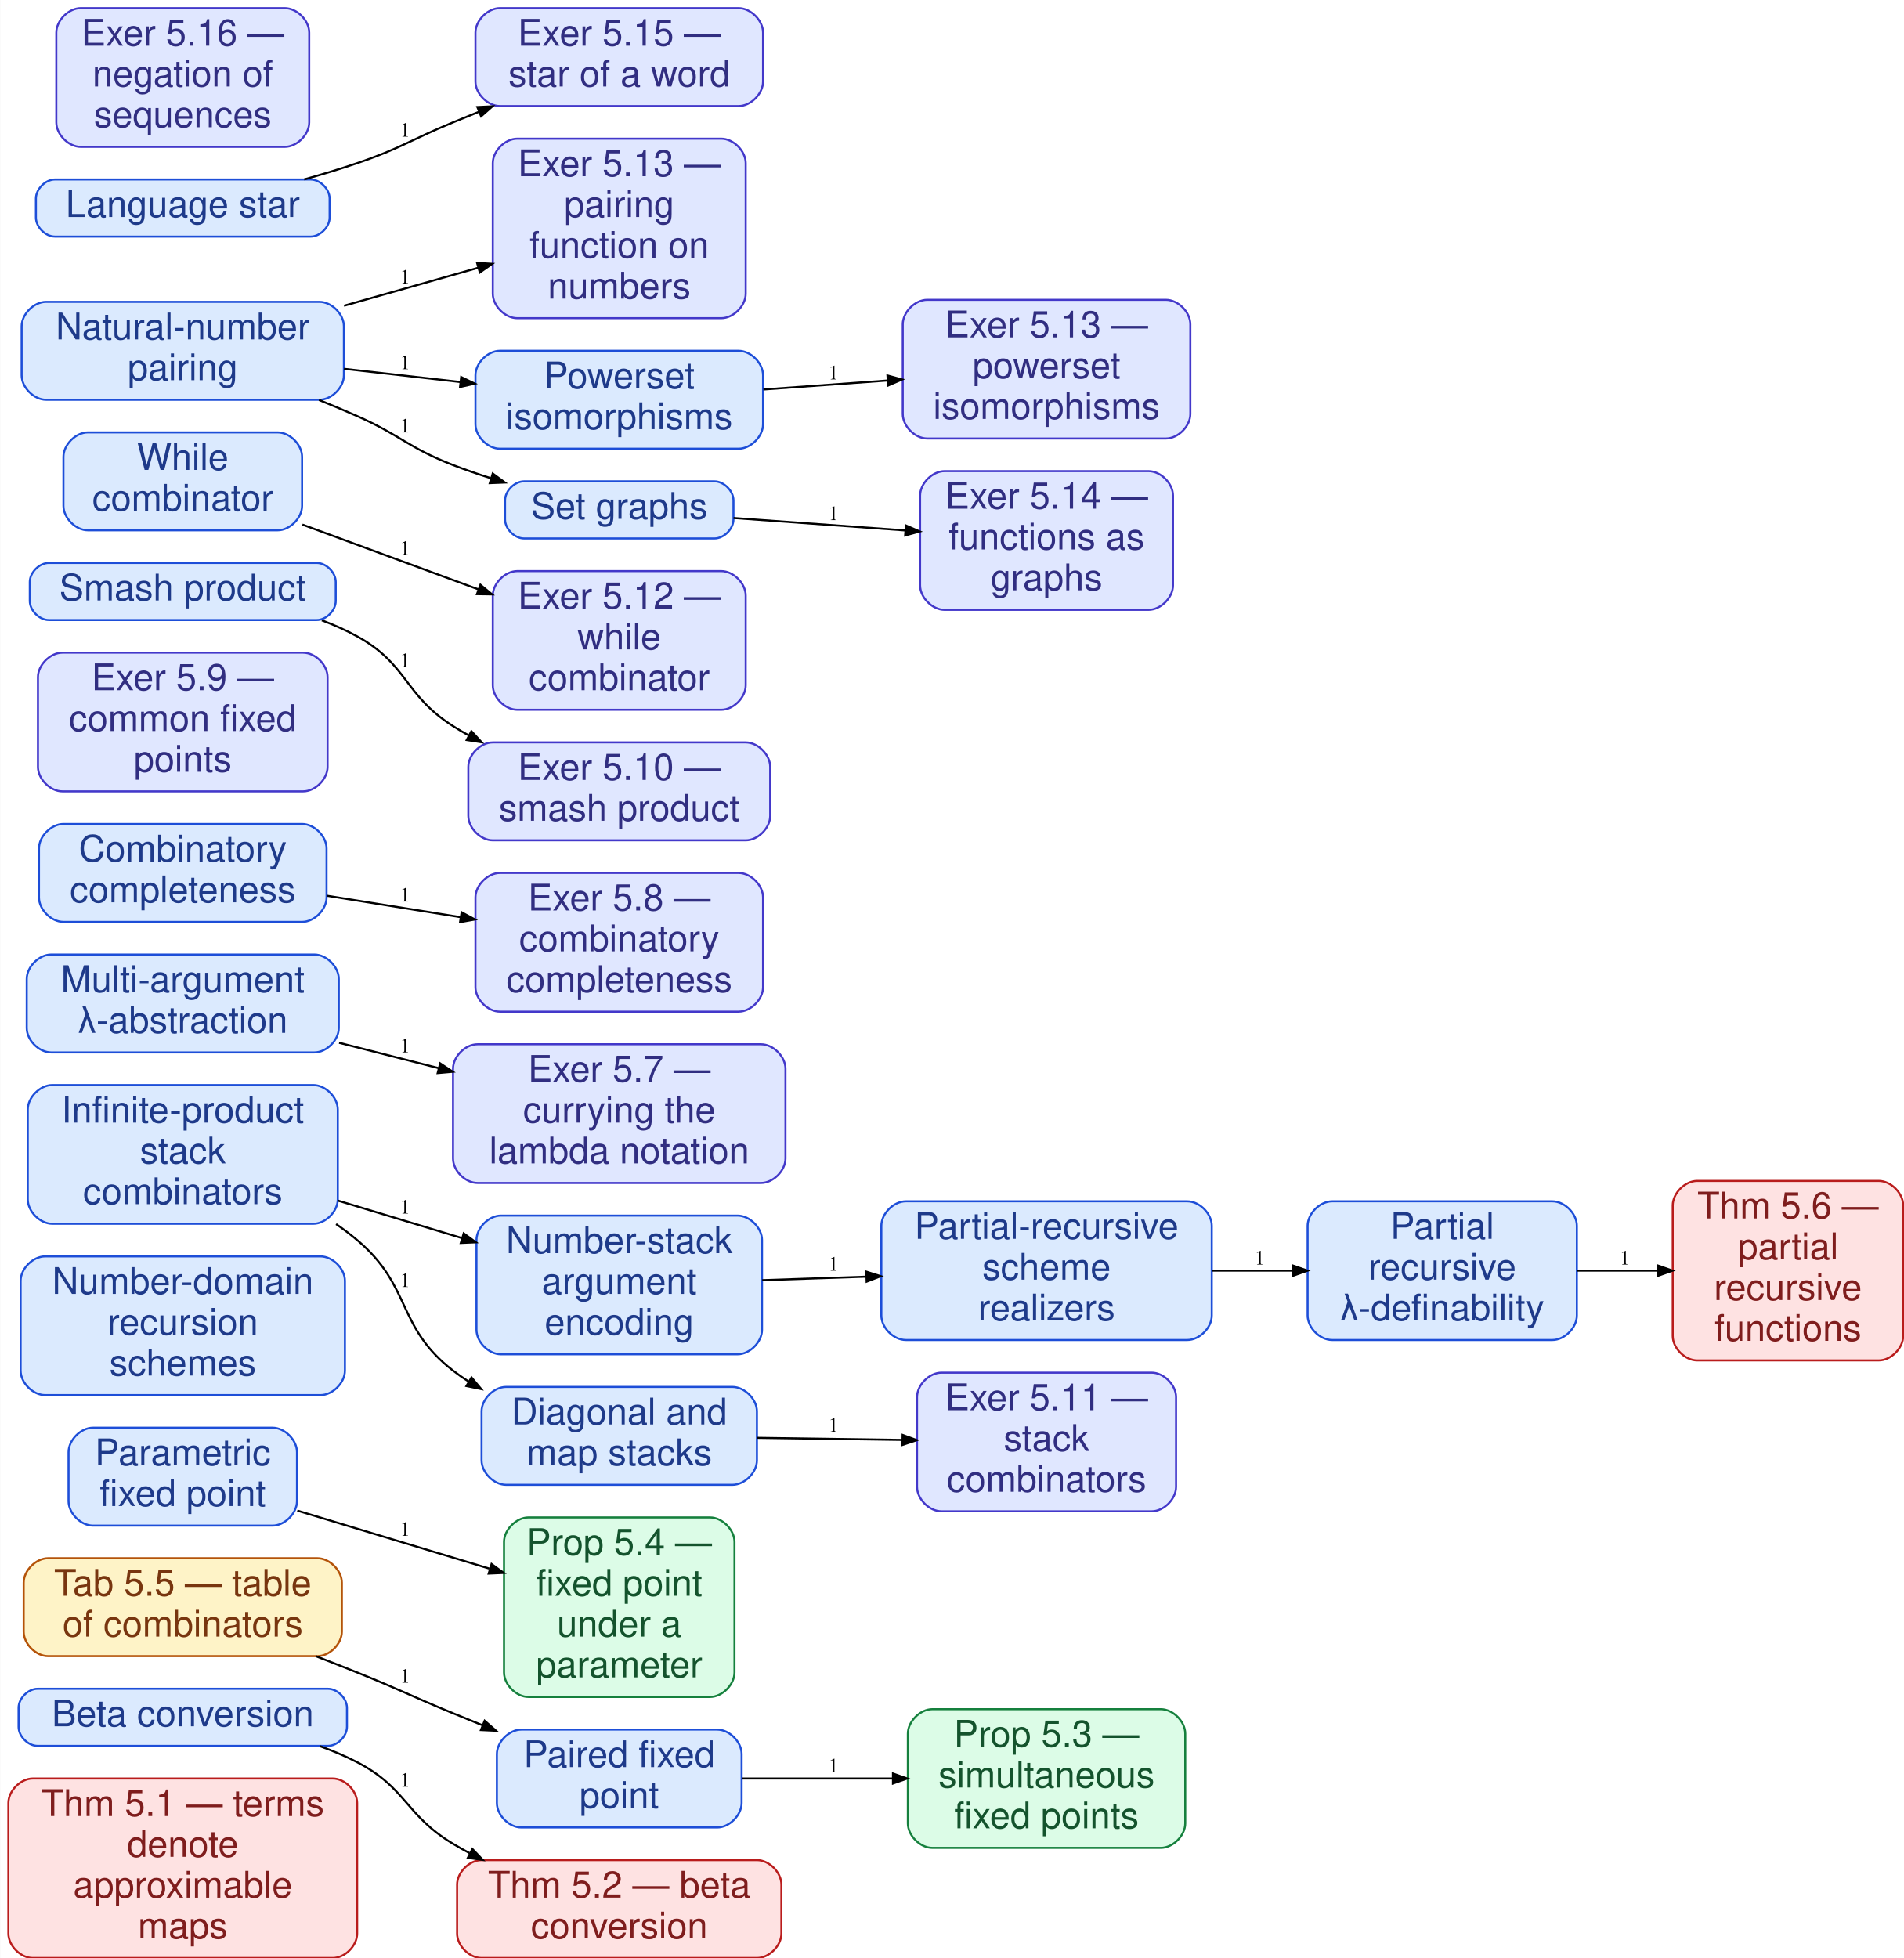
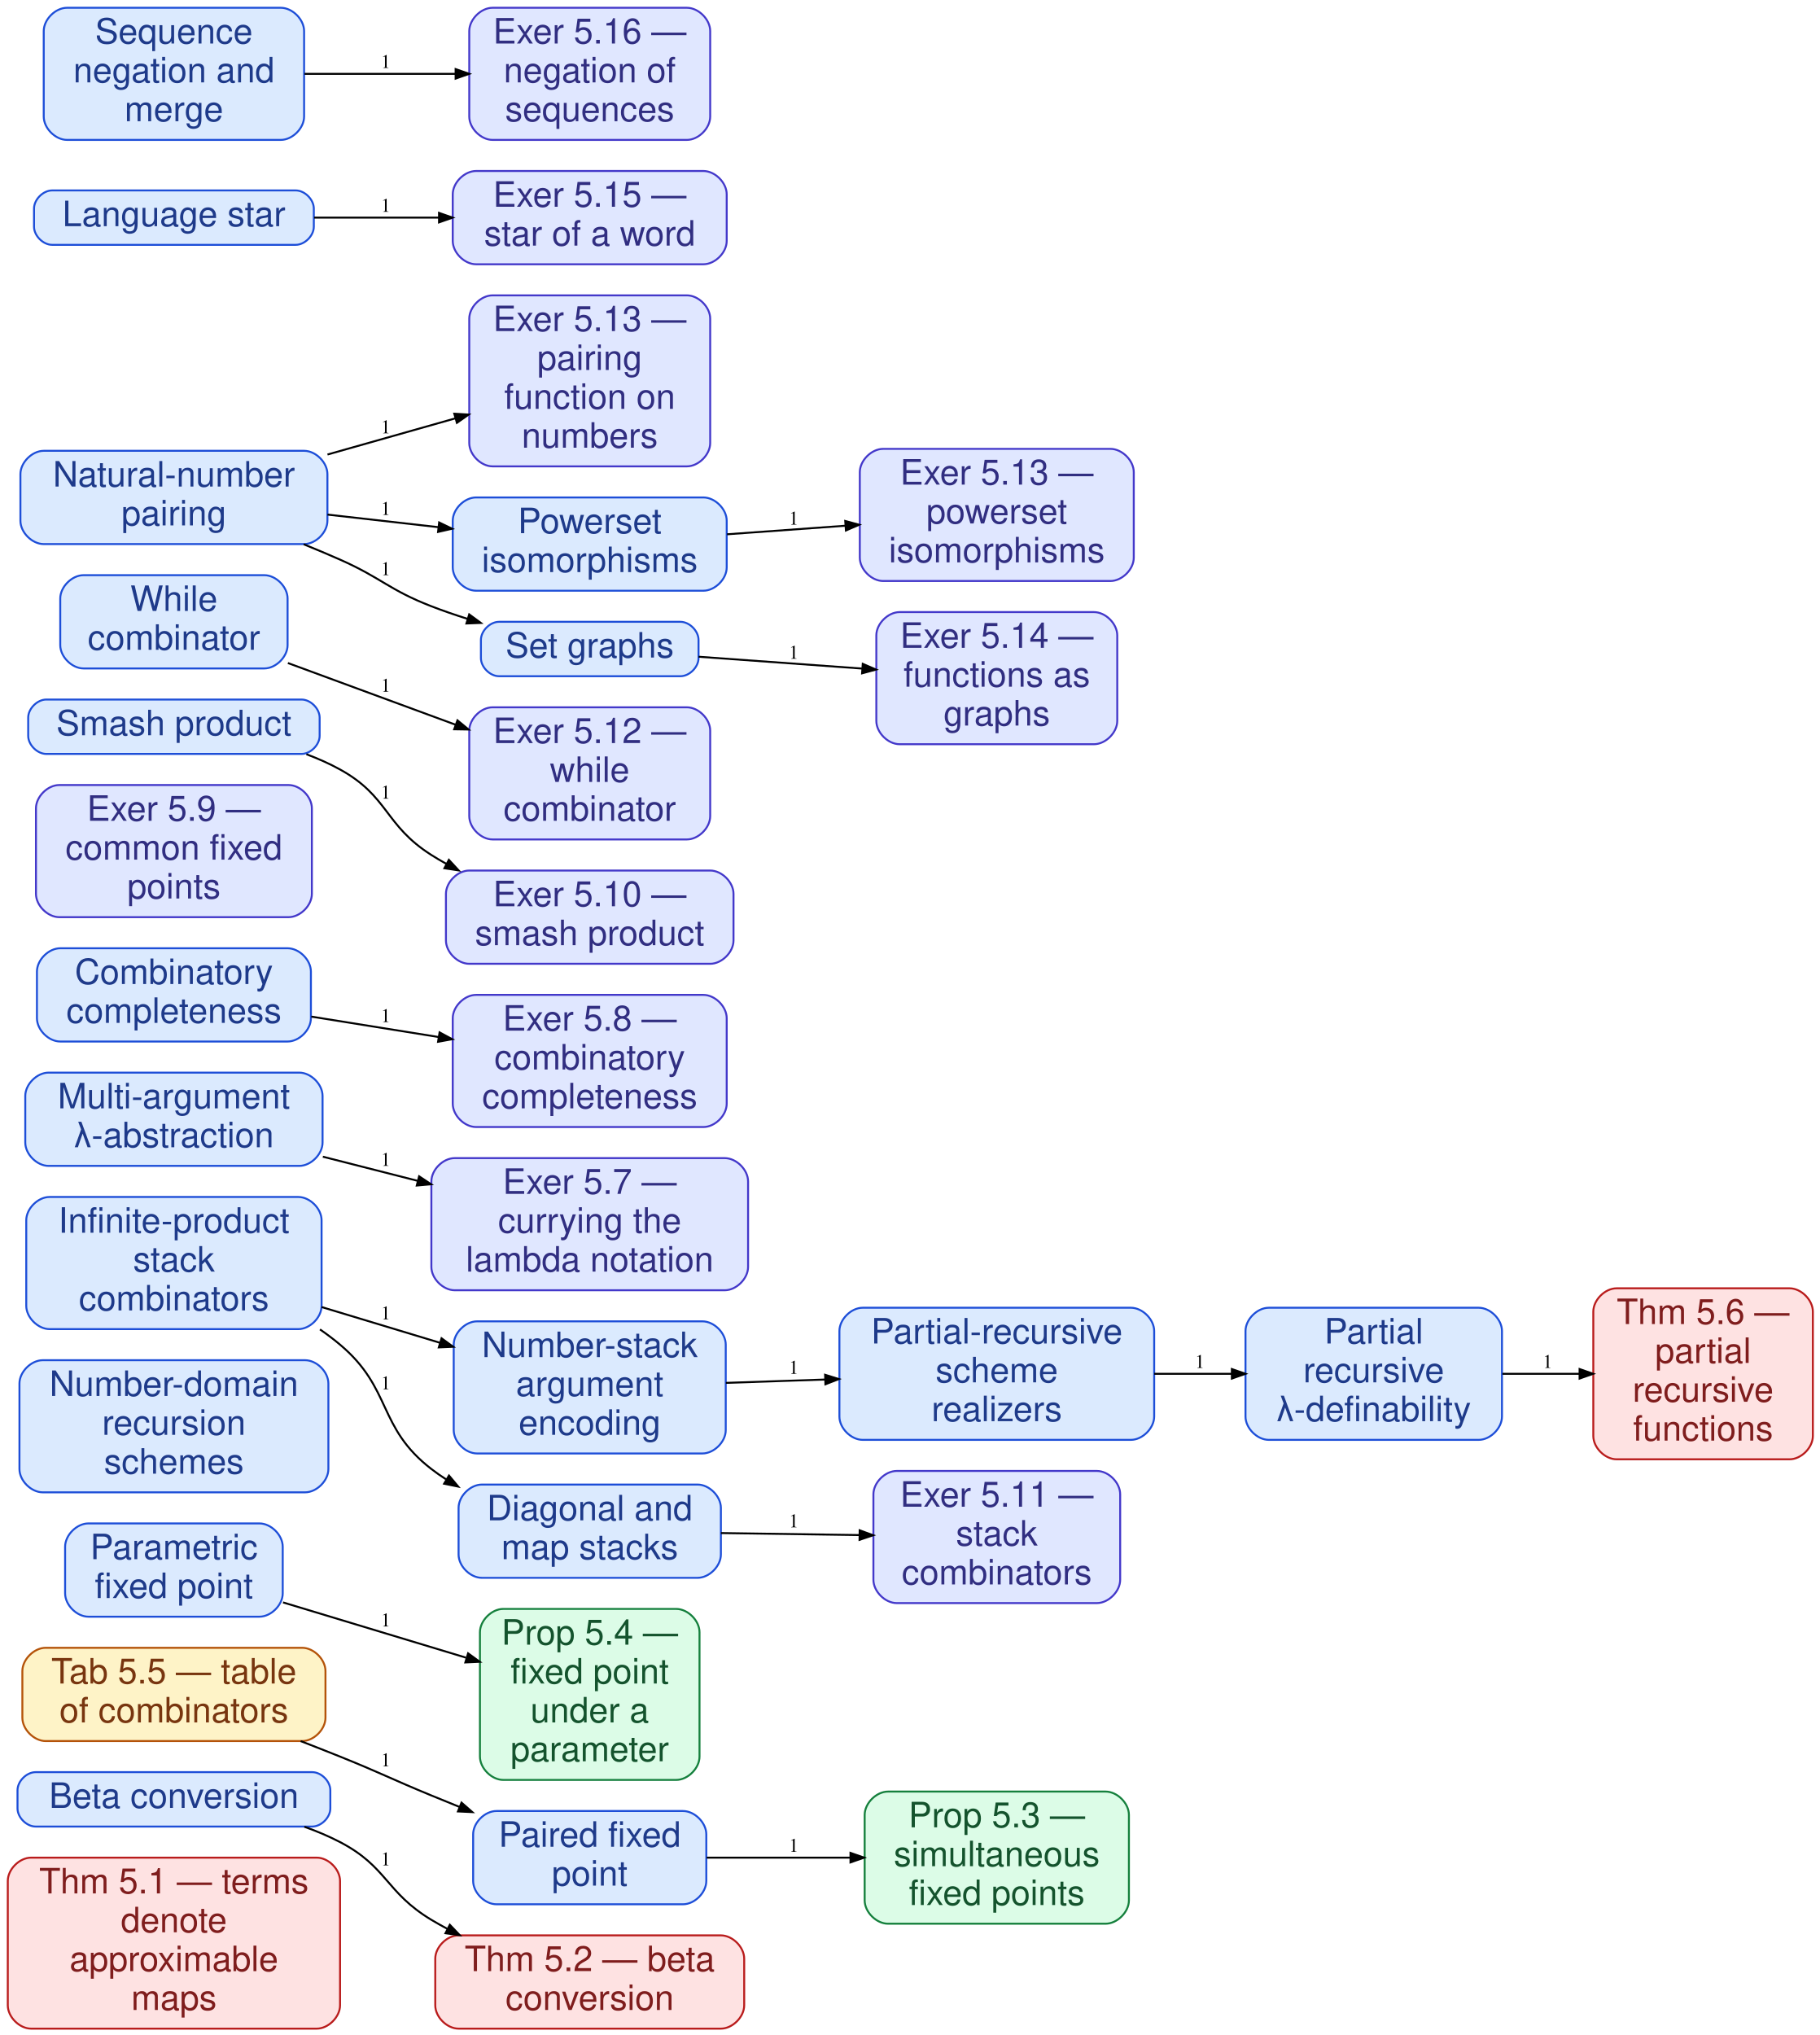
- <svg xmlns="http://www.w3.org/2000/svg" width="560pt" height="576pt" viewBox="0.00 0.00 559.87 576.00">
-   <g id="graph0" class="graph" transform="scale(0.6 0.6) rotate(0) translate(4 960)">
-     <polygon fill="white" stroke="transparent" points="-4,4 -4,-960 933,-960 933,4 -4,4" />
+ <svg xmlns="http://www.w3.org/2000/svg" width="515pt" height="576pt" viewBox="0.00 0.00 514.99 576.00">
+   <g id="graph0" class="graph" transform="scale(0.55 0.55) rotate(0) translate(4 1044)">
+     <polygon fill="white" stroke="transparent" points="-4,4 -4,-1044 933,-1044 933,4 -4,4" />
    <g id="node1" class="node">
      <path fill="#fee2e2" stroke="#b91c1c" d="M159,-88C159,-88 12,-88 12,-88 6,-88 0,-82 0,-76 0,-76 0,-12 0,-12 0,-6 6,0 12,0 12,0 159,0 159,0 165,0 171,-6 171,-12 171,-12 171,-76 171,-76 171,-82 165,-88 159,-88" />
      <text text-anchor="middle" x="85.5" y="-69.6" font-family="Helvetica,sans-Serif" font-size="18.00" fill="#7f1d1d">Thm 5.1 — terms</text>
      <text text-anchor="middle" x="85.5" y="-49.6" font-family="Helvetica,sans-Serif" font-size="18.00" fill="#7f1d1d">denote</text>
      <text text-anchor="middle" x="85.5" y="-29.6" font-family="Helvetica,sans-Serif" font-size="18.00" fill="#7f1d1d">approximable</text>
      <text text-anchor="middle" x="85.5" y="-9.6" font-family="Helvetica,sans-Serif" font-size="18.00" fill="#7f1d1d">maps</text>
    </g>
    <g id="node2" class="node">
      <path fill="#dbeafe" stroke="#1d4ed8" d="M156.67,-132C156.67,-132 14.33,-132 14.33,-132 9.67,-132 5,-127.33 5,-122.67 5,-122.67 5,-113.33 5,-113.33 5,-108.67 9.67,-104 14.33,-104 14.33,-104 156.67,-104 156.67,-104 161.33,-104 166,-108.67 166,-113.33 166,-113.33 166,-122.67 166,-122.67 166,-127.33 161.33,-132 156.67,-132" />
      <text text-anchor="middle" x="85.5" y="-113.6" font-family="Helvetica,sans-Serif" font-size="18.00" fill="#1e3a8a">Beta conversion</text>
    </g>
    <g id="node3" class="node">
      <path fill="#fee2e2" stroke="#b91c1c" d="M367,-48C367,-48 232,-48 232,-48 226,-48 220,-42 220,-36 220,-36 220,-12 220,-12 220,-6 226,0 232,0 232,0 367,0 367,0 373,0 379,-6 379,-12 379,-12 379,-36 379,-36 379,-42 373,-48 367,-48" />
      <text text-anchor="middle" x="299.5" y="-29.6" font-family="Helvetica,sans-Serif" font-size="18.00" fill="#7f1d1d">Thm 5.2 — beta</text>
      <text text-anchor="middle" x="299.5" y="-9.6" font-family="Helvetica,sans-Serif" font-size="18.00" fill="#7f1d1d">conversion</text>
    </g>
    <g id="edge2" class="edge">
      <path fill="none" stroke="black" d="M152.64,-103.9C158.99,-101.63 165.22,-99.01 171,-96 195.33,-83.34 194.5,-70.14 218,-56 220.61,-54.43 223.31,-52.91 226.07,-51.44" />
      <polygon fill="black" stroke="black" points="227.49,-53.46 232.61,-48.09 225.26,-49.1 227.49,-53.46" />
      <text text-anchor="middle" x="194.5" y="-84" font-family="Times,serif" font-size="10.00">1</text>
    </g>
    <g id="node4" class="node">
      <path fill="#dbeafe" stroke="#1d4ed8" d="M347.5,-112C347.5,-112 251.5,-112 251.5,-112 245.5,-112 239.5,-106 239.5,-100 239.5,-100 239.5,-76 239.5,-76 239.5,-70 245.5,-64 251.5,-64 251.5,-64 347.5,-64 347.5,-64 353.5,-64 359.5,-70 359.5,-76 359.5,-76 359.5,-100 359.5,-100 359.5,-106 353.5,-112 347.5,-112" />
      <text text-anchor="middle" x="299.5" y="-93.6" font-family="Helvetica,sans-Serif" font-size="18.00" fill="#1e3a8a">Paired fixed</text>
      <text text-anchor="middle" x="299.5" y="-73.6" font-family="Helvetica,sans-Serif" font-size="18.00" fill="#1e3a8a">point</text>
    </g>
    <g id="node5" class="node">
      <path fill="#dcfce7" stroke="#15803d" d="M565,-122C565,-122 453,-122 453,-122 447,-122 441,-116 441,-110 441,-110 441,-66 441,-66 441,-60 447,-54 453,-54 453,-54 565,-54 565,-54 571,-54 577,-60 577,-66 577,-66 577,-110 577,-110 577,-116 571,-122 565,-122" />
      <text text-anchor="middle" x="509" y="-103.6" font-family="Helvetica,sans-Serif" font-size="18.00" fill="#14532d">Prop 5.3 —</text>
      <text text-anchor="middle" x="509" y="-83.6" font-family="Helvetica,sans-Serif" font-size="18.00" fill="#14532d">simultaneous</text>
      <text text-anchor="middle" x="509" y="-63.6" font-family="Helvetica,sans-Serif" font-size="18.00" fill="#14532d">fixed points</text>
    </g>
-     <g id="edge18" class="edge">
+     <g id="edge19" class="edge">
      <path fill="none" stroke="black" d="M359.68,-88C382.69,-88 409.3,-88 433.58,-88" />
      <polygon fill="black" stroke="black" points="433.7,-90.45 440.7,-88 433.7,-85.55 433.7,-90.45" />
      <text text-anchor="middle" x="404.5" y="-91" font-family="Times,serif" font-size="10.00">1</text>
    </g>
    <g id="node6" class="node">
      <path fill="#dbeafe" stroke="#1d4ed8" d="M129.5,-260C129.5,-260 41.5,-260 41.5,-260 35.5,-260 29.5,-254 29.5,-248 29.5,-248 29.5,-224 29.5,-224 29.5,-218 35.5,-212 41.5,-212 41.5,-212 129.5,-212 129.5,-212 135.5,-212 141.5,-218 141.5,-224 141.5,-224 141.5,-248 141.5,-248 141.5,-254 135.5,-260 129.5,-260" />
      <text text-anchor="middle" x="85.5" y="-241.6" font-family="Helvetica,sans-Serif" font-size="18.00" fill="#1e3a8a">Parametric</text>
      <text text-anchor="middle" x="85.5" y="-221.6" font-family="Helvetica,sans-Serif" font-size="18.00" fill="#1e3a8a">fixed point</text>
    </g>
    <g id="node7" class="node">
      <path fill="#dcfce7" stroke="#15803d" d="M344,-216C344,-216 255,-216 255,-216 249,-216 243,-210 243,-204 243,-204 243,-140 243,-140 243,-134 249,-128 255,-128 255,-128 344,-128 344,-128 350,-128 356,-134 356,-140 356,-140 356,-204 356,-204 356,-210 350,-216 344,-216" />
      <text text-anchor="middle" x="299.5" y="-197.6" font-family="Helvetica,sans-Serif" font-size="18.00" fill="#14532d">Prop 5.4 —</text>
      <text text-anchor="middle" x="299.5" y="-177.6" font-family="Helvetica,sans-Serif" font-size="18.00" fill="#14532d">fixed point</text>
      <text text-anchor="middle" x="299.5" y="-157.6" font-family="Helvetica,sans-Serif" font-size="18.00" fill="#14532d">under a</text>
      <text text-anchor="middle" x="299.5" y="-137.6" font-family="Helvetica,sans-Serif" font-size="18.00" fill="#14532d">parameter</text>
    </g>
    <g id="edge13" class="edge">
      <path fill="none" stroke="black" d="M141.65,-219.35C170.5,-210.64 205.93,-199.95 235.82,-190.92" />
      <polygon fill="black" stroke="black" points="236.9,-193.16 242.89,-188.79 235.48,-188.46 236.9,-193.16" />
      <text text-anchor="middle" x="194.5" y="-207" font-family="Times,serif" font-size="10.00">1</text>
    </g>
    <g id="node8" class="node">
      <path fill="#fef3c7" stroke="#b45309" d="M151.5,-196C151.5,-196 19.5,-196 19.5,-196 13.5,-196 7.5,-190 7.5,-184 7.5,-184 7.5,-160 7.5,-160 7.5,-154 13.5,-148 19.5,-148 19.5,-148 151.5,-148 151.5,-148 157.5,-148 163.5,-154 163.5,-160 163.5,-160 163.5,-184 163.5,-184 163.5,-190 157.5,-196 151.5,-196" />
      <text text-anchor="middle" x="85.5" y="-177.6" font-family="Helvetica,sans-Serif" font-size="18.00" fill="#78350f">Tab 5.5 — table</text>
      <text text-anchor="middle" x="85.5" y="-157.6" font-family="Helvetica,sans-Serif" font-size="18.00" fill="#78350f">of combinators</text>
    </g>
    <g id="edge1" class="edge">
      <path fill="none" stroke="black" d="M150.74,-147.98C157.59,-145.33 164.45,-142.63 171,-140 192.06,-131.53 197.01,-128.64 218,-120 222.69,-118.07 227.53,-116.1 232.42,-114.12" />
      <polygon fill="black" stroke="black" points="233.51,-116.32 239.09,-111.43 231.68,-111.78 233.51,-116.32" />
      <text text-anchor="middle" x="194.5" y="-135" font-family="Times,serif" font-size="10.00">1</text>
    </g>
    <g id="node9" class="node">
      <path fill="#dbeafe" stroke="#1d4ed8" d="M153,-344C153,-344 18,-344 18,-344 12,-344 6,-338 6,-332 6,-332 6,-288 6,-288 6,-282 12,-276 18,-276 18,-276 153,-276 153,-276 159,-276 165,-282 165,-288 165,-288 165,-332 165,-332 165,-338 159,-344 153,-344" />
      <text text-anchor="middle" x="85.5" y="-325.6" font-family="Helvetica,sans-Serif" font-size="18.00" fill="#1e3a8a">Number-domain</text>
      <text text-anchor="middle" x="85.5" y="-305.6" font-family="Helvetica,sans-Serif" font-size="18.00" fill="#1e3a8a">recursion</text>
      <text text-anchor="middle" x="85.5" y="-285.6" font-family="Helvetica,sans-Serif" font-size="18.00" fill="#1e3a8a">schemes</text>
    </g>
    <g id="node10" class="node">
      <path fill="#dbeafe" stroke="#1d4ed8" d="M149.5,-428C149.5,-428 21.5,-428 21.5,-428 15.5,-428 9.5,-422 9.5,-416 9.5,-416 9.5,-372 9.5,-372 9.5,-366 15.5,-360 21.5,-360 21.5,-360 149.5,-360 149.5,-360 155.5,-360 161.5,-366 161.5,-372 161.5,-372 161.5,-416 161.5,-416 161.5,-422 155.5,-428 149.5,-428" />
      <text text-anchor="middle" x="85.5" y="-409.6" font-family="Helvetica,sans-Serif" font-size="18.00" fill="#1e3a8a">Infinite-product</text>
      <text text-anchor="middle" x="85.5" y="-389.6" font-family="Helvetica,sans-Serif" font-size="18.00" fill="#1e3a8a">stack</text>
      <text text-anchor="middle" x="85.5" y="-369.6" font-family="Helvetica,sans-Serif" font-size="18.00" fill="#1e3a8a">combinators</text>
    </g>
    <g id="node11" class="node">
      <path fill="#dbeafe" stroke="#1d4ed8" d="M357.5,-364C357.5,-364 241.5,-364 241.5,-364 235.5,-364 229.5,-358 229.5,-352 229.5,-352 229.5,-308 229.5,-308 229.5,-302 235.5,-296 241.5,-296 241.5,-296 357.5,-296 357.5,-296 363.5,-296 369.5,-302 369.5,-308 369.5,-308 369.5,-352 369.5,-352 369.5,-358 363.5,-364 357.5,-364" />
      <text text-anchor="middle" x="299.5" y="-345.6" font-family="Helvetica,sans-Serif" font-size="18.00" fill="#1e3a8a">Number-stack</text>
      <text text-anchor="middle" x="299.5" y="-325.6" font-family="Helvetica,sans-Serif" font-size="18.00" fill="#1e3a8a">argument</text>
      <text text-anchor="middle" x="299.5" y="-305.6" font-family="Helvetica,sans-Serif" font-size="18.00" fill="#1e3a8a">encoding</text>
    </g>
    <g id="edge6" class="edge">
      <path fill="none" stroke="black" d="M161.54,-371.35C181.25,-365.4 202.53,-358.97 222.3,-353" />
      <polygon fill="black" stroke="black" points="223.24,-355.28 229.23,-350.91 221.82,-350.59 223.24,-355.28" />
      <text text-anchor="middle" x="194.5" y="-365" font-family="Times,serif" font-size="10.00">1</text>
    </g>
    <g id="node22" class="node">
      <path fill="#dbeafe" stroke="#1d4ed8" d="M355,-280C355,-280 244,-280 244,-280 238,-280 232,-274 232,-268 232,-268 232,-244 232,-244 232,-238 238,-232 244,-232 244,-232 355,-232 355,-232 361,-232 367,-238 367,-244 367,-244 367,-268 367,-268 367,-274 361,-280 355,-280" />
      <text text-anchor="middle" x="299.5" y="-261.6" font-family="Helvetica,sans-Serif" font-size="18.00" fill="#1e3a8a">Diagonal and</text>
      <text text-anchor="middle" x="299.5" y="-241.6" font-family="Helvetica,sans-Serif" font-size="18.00" fill="#1e3a8a">map stacks</text>
    </g>
    <g id="edge5" class="edge">
      <path fill="none" stroke="black" d="M160.67,-359.85C164.27,-357.36 167.74,-354.74 171,-352 198.01,-329.28 190.07,-309.58 218,-288 220.41,-286.14 222.94,-284.37 225.56,-282.69" />
      <polygon fill="black" stroke="black" points="227.07,-284.64 231.82,-278.95 224.56,-280.44 227.07,-284.64" />
      <text text-anchor="middle" x="194.5" y="-329" font-family="Times,serif" font-size="10.00">1</text>
    </g>
    <g id="node12" class="node">
      <path fill="#dbeafe" stroke="#1d4ed8" d="M578,-371C578,-371 440,-371 440,-371 434,-371 428,-365 428,-359 428,-359 428,-315 428,-315 428,-309 434,-303 440,-303 440,-303 578,-303 578,-303 584,-303 590,-309 590,-315 590,-315 590,-359 590,-359 590,-365 584,-371 578,-371" />
      <text text-anchor="middle" x="509" y="-352.6" font-family="Helvetica,sans-Serif" font-size="18.00" fill="#1e3a8a">Partial-recursive</text>
      <text text-anchor="middle" x="509" y="-332.6" font-family="Helvetica,sans-Serif" font-size="18.00" fill="#1e3a8a">scheme</text>
      <text text-anchor="middle" x="509" y="-312.6" font-family="Helvetica,sans-Serif" font-size="18.00" fill="#1e3a8a">realizers</text>
    </g>
    <g id="edge7" class="edge">
      <path fill="none" stroke="black" d="M369.59,-332.33C385.89,-332.88 403.48,-333.47 420.47,-334.05" />
      <polygon fill="black" stroke="black" points="420.64,-336.5 427.71,-334.29 420.8,-331.61 420.64,-336.5" />
      <text text-anchor="middle" x="404.5" y="-337" font-family="Times,serif" font-size="10.00">1</text>
    </g>
    <g id="node13" class="node">
      <path fill="#dbeafe" stroke="#1d4ed8" d="M757,-371C757,-371 649,-371 649,-371 643,-371 637,-365 637,-359 637,-359 637,-315 637,-315 637,-309 643,-303 649,-303 649,-303 757,-303 757,-303 763,-303 769,-309 769,-315 769,-315 769,-359 769,-359 769,-365 763,-371 757,-371" />
      <text text-anchor="middle" x="703" y="-352.6" font-family="Helvetica,sans-Serif" font-size="18.00" fill="#1e3a8a">Partial</text>
      <text text-anchor="middle" x="703" y="-332.6" font-family="Helvetica,sans-Serif" font-size="18.00" fill="#1e3a8a">recursive</text>
      <text text-anchor="middle" x="703" y="-312.6" font-family="Helvetica,sans-Serif" font-size="18.00" fill="#1e3a8a">λ-definability</text>
    </g>
    <g id="edge15" class="edge">
      <path fill="none" stroke="black" d="M590.03,-337C603.23,-337 616.84,-337 629.83,-337" />
      <polygon fill="black" stroke="black" points="629.98,-339.45 636.98,-337 629.98,-334.55 629.98,-339.45" />
      <text text-anchor="middle" x="613.5" y="-340" font-family="Times,serif" font-size="10.00">1</text>
    </g>
    <g id="node14" class="node">
      <path fill="#fee2e2" stroke="#b91c1c" d="M917,-381C917,-381 828,-381 828,-381 822,-381 816,-375 816,-369 816,-369 816,-305 816,-305 816,-299 822,-293 828,-293 828,-293 917,-293 917,-293 923,-293 929,-299 929,-305 929,-305 929,-369 929,-369 929,-375 923,-381 917,-381" />
      <text text-anchor="middle" x="872.5" y="-362.6" font-family="Helvetica,sans-Serif" font-size="18.00" fill="#7f1d1d">Thm 5.6 —</text>
      <text text-anchor="middle" x="872.5" y="-342.6" font-family="Helvetica,sans-Serif" font-size="18.00" fill="#7f1d1d">partial</text>
      <text text-anchor="middle" x="872.5" y="-322.6" font-family="Helvetica,sans-Serif" font-size="18.00" fill="#7f1d1d">recursive</text>
      <text text-anchor="middle" x="872.5" y="-302.6" font-family="Helvetica,sans-Serif" font-size="18.00" fill="#7f1d1d">functions</text>
    </g>
    <g id="edge14" class="edge">
      <path fill="none" stroke="black" d="M769.24,-337C782.26,-337 795.91,-337 808.84,-337" />
      <polygon fill="black" stroke="black" points="808.94,-339.45 815.94,-337 808.94,-334.55 808.94,-339.45" />
      <text text-anchor="middle" x="792.5" y="-340" font-family="Times,serif" font-size="10.00">1</text>
    </g>
    <g id="node15" class="node">
      <path fill="#dbeafe" stroke="#1d4ed8" d="M150,-492C150,-492 21,-492 21,-492 15,-492 9,-486 9,-480 9,-480 9,-456 9,-456 9,-450 15,-444 21,-444 21,-444 150,-444 150,-444 156,-444 162,-450 162,-456 162,-456 162,-480 162,-480 162,-486 156,-492 150,-492" />
      <text text-anchor="middle" x="85.5" y="-473.6" font-family="Helvetica,sans-Serif" font-size="18.00" fill="#1e3a8a">Multi-argument</text>
      <text text-anchor="middle" x="85.5" y="-453.6" font-family="Helvetica,sans-Serif" font-size="18.00" fill="#1e3a8a">λ-abstraction</text>
    </g>
    <g id="node16" class="node">
      <path fill="#e0e7ff" stroke="#4338ca" d="M369,-448C369,-448 230,-448 230,-448 224,-448 218,-442 218,-436 218,-436 218,-392 218,-392 218,-386 224,-380 230,-380 230,-380 369,-380 369,-380 375,-380 381,-386 381,-392 381,-392 381,-436 381,-436 381,-442 375,-448 369,-448" />
      <text text-anchor="middle" x="299.5" y="-429.6" font-family="Helvetica,sans-Serif" font-size="18.00" fill="#312e81">Exer 5.7 —</text>
      <text text-anchor="middle" x="299.5" y="-409.6" font-family="Helvetica,sans-Serif" font-size="18.00" fill="#312e81">currying the</text>
      <text text-anchor="middle" x="299.5" y="-389.6" font-family="Helvetica,sans-Serif" font-size="18.00" fill="#312e81">lambda notation</text>
    </g>
    <g id="edge9" class="edge">
      <path fill="none" stroke="black" d="M162.14,-448.73C177.95,-444.71 194.75,-440.43 210.96,-436.3" />
      <polygon fill="black" stroke="black" points="211.69,-438.64 217.87,-434.54 210.48,-433.89 211.69,-438.64" />
      <text text-anchor="middle" x="194.5" y="-444" font-family="Times,serif" font-size="10.00">1</text>
    </g>
    <g id="node17" class="node">
      <path fill="#dbeafe" stroke="#1d4ed8" d="M144,-556C144,-556 27,-556 27,-556 21,-556 15,-550 15,-544 15,-544 15,-520 15,-520 15,-514 21,-508 27,-508 27,-508 144,-508 144,-508 150,-508 156,-514 156,-520 156,-520 156,-544 156,-544 156,-550 150,-556 144,-556" />
      <text text-anchor="middle" x="85.5" y="-537.6" font-family="Helvetica,sans-Serif" font-size="18.00" fill="#1e3a8a">Combinatory</text>
      <text text-anchor="middle" x="85.5" y="-517.6" font-family="Helvetica,sans-Serif" font-size="18.00" fill="#1e3a8a">completeness</text>
    </g>
    <g id="node18" class="node">
      <path fill="#e0e7ff" stroke="#4338ca" d="M358,-532C358,-532 241,-532 241,-532 235,-532 229,-526 229,-520 229,-520 229,-476 229,-476 229,-470 235,-464 241,-464 241,-464 358,-464 358,-464 364,-464 370,-470 370,-476 370,-476 370,-520 370,-520 370,-526 364,-532 358,-532" />
      <text text-anchor="middle" x="299.5" y="-513.6" font-family="Helvetica,sans-Serif" font-size="18.00" fill="#312e81">Exer 5.8 —</text>
      <text text-anchor="middle" x="299.5" y="-493.6" font-family="Helvetica,sans-Serif" font-size="18.00" fill="#312e81">combinatory</text>
      <text text-anchor="middle" x="299.5" y="-473.6" font-family="Helvetica,sans-Serif" font-size="18.00" fill="#312e81">completeness</text>
    </g>
    <g id="edge3" class="edge">
      <path fill="none" stroke="black" d="M156.21,-520.82C177.14,-517.46 200.21,-513.76 221.57,-510.34" />
      <polygon fill="black" stroke="black" points="222.22,-512.71 228.75,-509.19 221.45,-507.88 222.22,-512.71" />
      <text text-anchor="middle" x="194.5" y="-518" font-family="Times,serif" font-size="10.00">1</text>
    </g>
    <g id="node19" class="node">
      <path fill="#e0e7ff" stroke="#4338ca" d="M144.5,-640C144.5,-640 26.5,-640 26.5,-640 20.5,-640 14.5,-634 14.5,-628 14.5,-628 14.5,-584 14.5,-584 14.5,-578 20.5,-572 26.5,-572 26.5,-572 144.5,-572 144.5,-572 150.5,-572 156.5,-578 156.5,-584 156.5,-584 156.5,-628 156.5,-628 156.5,-634 150.5,-640 144.5,-640" />
      <text text-anchor="middle" x="85.5" y="-621.6" font-family="Helvetica,sans-Serif" font-size="18.00" fill="#312e81">Exer 5.9 —</text>
      <text text-anchor="middle" x="85.5" y="-601.6" font-family="Helvetica,sans-Serif" font-size="18.00" fill="#312e81">common fixed</text>
      <text text-anchor="middle" x="85.5" y="-581.6" font-family="Helvetica,sans-Serif" font-size="18.00" fill="#312e81">points</text>
    </g>
    <g id="node20" class="node">
      <path fill="#dbeafe" stroke="#1d4ed8" d="M151.17,-684C151.17,-684 19.83,-684 19.83,-684 15.17,-684 10.5,-679.33 10.5,-674.67 10.5,-674.67 10.5,-665.33 10.5,-665.33 10.5,-660.67 15.17,-656 19.83,-656 19.83,-656 151.17,-656 151.17,-656 155.83,-656 160.5,-660.67 160.5,-665.33 160.5,-665.33 160.5,-674.67 160.5,-674.67 160.5,-679.33 155.83,-684 151.17,-684" />
      <text text-anchor="middle" x="85.5" y="-665.6" font-family="Helvetica,sans-Serif" font-size="18.00" fill="#1e3a8a">Smash product</text>
    </g>
    <g id="node21" class="node">
      <path fill="#e0e7ff" stroke="#4338ca" d="M361.5,-596C361.5,-596 237.5,-596 237.5,-596 231.5,-596 225.5,-590 225.5,-584 225.5,-584 225.5,-560 225.5,-560 225.5,-554 231.5,-548 237.5,-548 237.5,-548 361.5,-548 361.5,-548 367.5,-548 373.5,-554 373.5,-560 373.5,-560 373.5,-584 373.5,-584 373.5,-590 367.5,-596 361.5,-596" />
      <text text-anchor="middle" x="299.5" y="-577.6" font-family="Helvetica,sans-Serif" font-size="18.00" fill="#312e81">Exer 5.10 —</text>
      <text text-anchor="middle" x="299.5" y="-557.6" font-family="Helvetica,sans-Serif" font-size="18.00" fill="#312e81">smash product</text>
    </g>
-     <g id="edge19" class="edge">
+     <g id="edge20" class="edge">
      <path fill="none" stroke="black" d="M153.67,-655.86C159.69,-653.6 165.56,-651 171,-648 196.06,-634.19 193.84,-619.33 218,-604 220.5,-602.41 223.09,-600.88 225.75,-599.41" />
      <polygon fill="black" stroke="black" points="227.01,-601.51 232.04,-596.06 224.71,-597.18 227.01,-601.51" />
      <text text-anchor="middle" x="194.5" y="-633" font-family="Times,serif" font-size="10.00">1</text>
    </g>
    <g id="node23" class="node">
      <path fill="#e0e7ff" stroke="#4338ca" d="M560.5,-287C560.5,-287 457.5,-287 457.5,-287 451.5,-287 445.5,-281 445.5,-275 445.5,-275 445.5,-231 445.5,-231 445.5,-225 451.5,-219 457.5,-219 457.5,-219 560.5,-219 560.5,-219 566.5,-219 572.5,-225 572.5,-231 572.5,-231 572.5,-275 572.5,-275 572.5,-281 566.5,-287 560.5,-287" />
      <text text-anchor="middle" x="509" y="-268.6" font-family="Helvetica,sans-Serif" font-size="18.00" fill="#312e81">Exer 5.11 —</text>
      <text text-anchor="middle" x="509" y="-248.6" font-family="Helvetica,sans-Serif" font-size="18.00" fill="#312e81">stack</text>
      <text text-anchor="middle" x="509" y="-228.6" font-family="Helvetica,sans-Serif" font-size="18.00" fill="#312e81">combinators</text>
    </g>
    <g id="edge4" class="edge">
      <path fill="none" stroke="black" d="M367.01,-255.04C389.79,-254.71 415.32,-254.34 438.34,-254.01" />
      <polygon fill="black" stroke="black" points="438.43,-256.46 445.39,-253.91 438.36,-251.56 438.43,-256.46" />
      <text text-anchor="middle" x="404.5" y="-258" font-family="Times,serif" font-size="10.00">1</text>
    </g>
    <g id="node24" class="node">
      <path fill="#dbeafe" stroke="#1d4ed8" d="M132,-748C132,-748 39,-748 39,-748 33,-748 27,-742 27,-736 27,-736 27,-712 27,-712 27,-706 33,-700 39,-700 39,-700 132,-700 132,-700 138,-700 144,-706 144,-712 144,-712 144,-736 144,-736 144,-742 138,-748 132,-748" />
      <text text-anchor="middle" x="85.5" y="-729.6" font-family="Helvetica,sans-Serif" font-size="18.00" fill="#1e3a8a">While</text>
      <text text-anchor="middle" x="85.5" y="-709.6" font-family="Helvetica,sans-Serif" font-size="18.00" fill="#1e3a8a">combinator</text>
    </g>
    <g id="node25" class="node">
      <path fill="#e0e7ff" stroke="#4338ca" d="M349.5,-680C349.5,-680 249.5,-680 249.5,-680 243.5,-680 237.5,-674 237.5,-668 237.5,-668 237.5,-624 237.5,-624 237.5,-618 243.5,-612 249.5,-612 249.5,-612 349.5,-612 349.5,-612 355.5,-612 361.5,-618 361.5,-624 361.5,-624 361.5,-668 361.5,-668 361.5,-674 355.5,-680 349.5,-680" />
      <text text-anchor="middle" x="299.5" y="-661.6" font-family="Helvetica,sans-Serif" font-size="18.00" fill="#312e81">Exer 5.12 —</text>
      <text text-anchor="middle" x="299.5" y="-641.6" font-family="Helvetica,sans-Serif" font-size="18.00" fill="#312e81">while</text>
      <text text-anchor="middle" x="299.5" y="-621.6" font-family="Helvetica,sans-Serif" font-size="18.00" fill="#312e81">combinator</text>
    </g>
-     <g id="edge20" class="edge">
+     <g id="edge21" class="edge">
      <path fill="none" stroke="black" d="M144.15,-702.79C170.83,-692.97 202.7,-681.25 230.54,-671" />
      <polygon fill="black" stroke="black" points="231.43,-673.29 237.15,-668.57 229.74,-668.69 231.43,-673.29" />
      <text text-anchor="middle" x="194.5" y="-688" font-family="Times,serif" font-size="10.00">1</text>
    </g>
    <g id="node26" class="node">
      <path fill="#dbeafe" stroke="#1d4ed8" d="M152.5,-812C152.5,-812 18.5,-812 18.5,-812 12.5,-812 6.5,-806 6.5,-800 6.5,-800 6.5,-776 6.5,-776 6.5,-770 12.5,-764 18.5,-764 18.5,-764 152.5,-764 152.5,-764 158.5,-764 164.5,-770 164.5,-776 164.5,-776 164.5,-800 164.5,-800 164.5,-806 158.5,-812 152.5,-812" />
      <text text-anchor="middle" x="85.5" y="-793.6" font-family="Helvetica,sans-Serif" font-size="18.00" fill="#1e3a8a">Natural-number</text>
      <text text-anchor="middle" x="85.5" y="-773.6" font-family="Helvetica,sans-Serif" font-size="18.00" fill="#1e3a8a">pairing</text>
    </g>
    <g id="node27" class="node">
      <path fill="#e0e7ff" stroke="#4338ca" d="M349.5,-892C349.5,-892 249.5,-892 249.5,-892 243.5,-892 237.5,-886 237.5,-880 237.5,-880 237.5,-816 237.5,-816 237.5,-810 243.5,-804 249.5,-804 249.5,-804 349.5,-804 349.5,-804 355.5,-804 361.5,-810 361.5,-816 361.5,-816 361.5,-880 361.5,-880 361.5,-886 355.5,-892 349.5,-892" />
      <text text-anchor="middle" x="299.5" y="-873.6" font-family="Helvetica,sans-Serif" font-size="18.00" fill="#312e81">Exer 5.13 —</text>
      <text text-anchor="middle" x="299.5" y="-853.6" font-family="Helvetica,sans-Serif" font-size="18.00" fill="#312e81">pairing</text>
      <text text-anchor="middle" x="299.5" y="-833.6" font-family="Helvetica,sans-Serif" font-size="18.00" fill="#312e81">function on</text>
      <text text-anchor="middle" x="299.5" y="-813.6" font-family="Helvetica,sans-Serif" font-size="18.00" fill="#312e81">numbers</text>
    </g>
    <g id="edge10" class="edge">
      <path fill="none" stroke="black" d="M164.54,-810.09C186.07,-816.18 209.26,-822.74 230.2,-828.67" />
      <polygon fill="black" stroke="black" points="229.8,-831.1 237.2,-830.65 231.14,-826.39 229.8,-831.1" />
      <text text-anchor="middle" x="194.5" y="-821" font-family="Times,serif" font-size="10.00">1</text>
    </g>
    <g id="node28" class="node">
      <path fill="#dbeafe" stroke="#1d4ed8" d="M358,-788C358,-788 241,-788 241,-788 235,-788 229,-782 229,-776 229,-776 229,-752 229,-752 229,-746 235,-740 241,-740 241,-740 358,-740 358,-740 364,-740 370,-746 370,-752 370,-752 370,-776 370,-776 370,-782 364,-788 358,-788" />
      <text text-anchor="middle" x="299.5" y="-769.6" font-family="Helvetica,sans-Serif" font-size="18.00" fill="#1e3a8a">Powerset</text>
      <text text-anchor="middle" x="299.5" y="-749.6" font-family="Helvetica,sans-Serif" font-size="18.00" fill="#1e3a8a">isomorphisms</text>
    </g>
    <g id="edge11" class="edge">
      <path fill="none" stroke="black" d="M164.54,-779.17C183.09,-777.07 202.87,-774.83 221.38,-772.73" />
      <polygon fill="black" stroke="black" points="222,-775.13 228.68,-771.9 221.45,-770.26 222,-775.13" />
      <text text-anchor="middle" x="194.5" y="-779" font-family="Times,serif" font-size="10.00">1</text>
    </g>
    <g id="node30" class="node">
      <path fill="#dbeafe" stroke="#1d4ed8" d="M346.17,-724C346.17,-724 252.83,-724 252.83,-724 248.17,-724 243.5,-719.33 243.5,-714.67 243.5,-714.67 243.5,-705.33 243.5,-705.33 243.5,-700.67 248.17,-696 252.83,-696 252.83,-696 346.17,-696 346.17,-696 350.83,-696 355.5,-700.67 355.5,-705.33 355.5,-705.33 355.5,-714.67 355.5,-714.67 355.5,-719.33 350.83,-724 346.17,-724" />
      <text text-anchor="middle" x="299.5" y="-705.6" font-family="Helvetica,sans-Serif" font-size="18.00" fill="#1e3a8a">Set graphs</text>
    </g>
    <g id="edge12" class="edge">
      <path fill="none" stroke="black" d="M152.29,-763.9C158.65,-761.32 164.98,-758.67 171,-756 192.44,-746.5 196.13,-740.47 218,-732 223.95,-729.69 230.24,-727.53 236.57,-725.53" />
      <polygon fill="black" stroke="black" points="237.47,-727.82 243.45,-723.42 236.04,-723.13 237.47,-727.82" />
      <text text-anchor="middle" x="194.5" y="-748" font-family="Times,serif" font-size="10.00">1</text>
    </g>
    <g id="node29" class="node">
      <path fill="#e0e7ff" stroke="#4338ca" d="M567.5,-813C567.5,-813 450.5,-813 450.5,-813 444.5,-813 438.5,-807 438.5,-801 438.5,-801 438.5,-757 438.5,-757 438.5,-751 444.5,-745 450.5,-745 450.5,-745 567.5,-745 567.5,-745 573.5,-745 579.5,-751 579.5,-757 579.5,-757 579.5,-801 579.5,-801 579.5,-807 573.5,-813 567.5,-813" />
      <text text-anchor="middle" x="509" y="-794.6" font-family="Helvetica,sans-Serif" font-size="18.00" fill="#312e81">Exer 5.13 —</text>
      <text text-anchor="middle" x="509" y="-774.6" font-family="Helvetica,sans-Serif" font-size="18.00" fill="#312e81">powerset</text>
      <text text-anchor="middle" x="509" y="-754.6" font-family="Helvetica,sans-Serif" font-size="18.00" fill="#312e81">isomorphisms</text>
    </g>
    <g id="edge16" class="edge">
      <path fill="none" stroke="black" d="M370.17,-769.04C389.76,-770.45 411.17,-772 431.16,-773.45" />
      <polygon fill="black" stroke="black" points="431,-775.89 438.16,-773.95 431.35,-771 431,-775.89" />
      <text text-anchor="middle" x="404.5" y="-774" font-family="Times,serif" font-size="10.00">1</text>
    </g>
    <g id="node31" class="node">
      <path fill="#e0e7ff" stroke="#4338ca" d="M559,-729C559,-729 459,-729 459,-729 453,-729 447,-723 447,-717 447,-717 447,-673 447,-673 447,-667 453,-661 459,-661 459,-661 559,-661 559,-661 565,-661 571,-667 571,-673 571,-673 571,-717 571,-717 571,-723 565,-729 559,-729" />
      <text text-anchor="middle" x="509" y="-710.6" font-family="Helvetica,sans-Serif" font-size="18.00" fill="#312e81">Exer 5.14 —</text>
      <text text-anchor="middle" x="509" y="-690.6" font-family="Helvetica,sans-Serif" font-size="18.00" fill="#312e81">functions as</text>
      <text text-anchor="middle" x="509" y="-670.6" font-family="Helvetica,sans-Serif" font-size="18.00" fill="#312e81">graphs</text>
    </g>
-     <g id="edge17" class="edge">
+     <g id="edge18" class="edge">
      <path fill="none" stroke="black" d="M355.56,-706.02C381.35,-704.16 412.33,-701.92 439.61,-699.94" />
      <polygon fill="black" stroke="black" points="440.02,-702.37 446.83,-699.42 439.67,-697.48 440.02,-702.37" />
      <text text-anchor="middle" x="404.5" y="-705" font-family="Times,serif" font-size="10.00">1</text>
    </g>
    <g id="node32" class="node">
-       <path fill="#dbeafe" stroke="#1d4ed8" d="M148.17,-872C148.17,-872 22.83,-872 22.83,-872 18.17,-872 13.5,-867.33 13.5,-862.67 13.5,-862.67 13.5,-853.33 13.5,-853.33 13.5,-848.67 18.17,-844 22.83,-844 22.83,-844 148.17,-844 148.17,-844 152.83,-844 157.5,-848.67 157.5,-853.33 157.5,-853.33 157.5,-862.67 157.5,-862.67 157.5,-867.33 152.83,-872 148.17,-872" />
-       <text text-anchor="middle" x="85.5" y="-853.6" font-family="Helvetica,sans-Serif" font-size="18.00" fill="#1e3a8a">Language star</text>
+       <path fill="#dbeafe" stroke="#1d4ed8" d="M148.17,-946C148.17,-946 22.83,-946 22.83,-946 18.17,-946 13.5,-941.33 13.5,-936.67 13.5,-936.67 13.5,-927.33 13.5,-927.33 13.5,-922.67 18.17,-918 22.83,-918 22.83,-918 148.17,-918 148.17,-918 152.83,-918 157.5,-922.67 157.5,-927.33 157.5,-927.33 157.5,-936.67 157.5,-936.67 157.5,-941.33 152.83,-946 148.17,-946" />
+       <text text-anchor="middle" x="85.5" y="-927.6" font-family="Helvetica,sans-Serif" font-size="18.00" fill="#1e3a8a">Language star</text>
    </g>
    <g id="node33" class="node">
      <path fill="#e0e7ff" stroke="#4338ca" d="M358,-956C358,-956 241,-956 241,-956 235,-956 229,-950 229,-944 229,-944 229,-920 229,-920 229,-914 235,-908 241,-908 241,-908 358,-908 358,-908 364,-908 370,-914 370,-920 370,-920 370,-944 370,-944 370,-950 364,-956 358,-956" />
      <text text-anchor="middle" x="299.5" y="-937.6" font-family="Helvetica,sans-Serif" font-size="18.00" fill="#312e81">Exer 5.15 —</text>
      <text text-anchor="middle" x="299.5" y="-917.6" font-family="Helvetica,sans-Serif" font-size="18.00" fill="#312e81">star of a word</text>
    </g>
    <g id="edge8" class="edge">
-       <path fill="none" stroke="black" d="M145.02,-872.03C153.79,-874.48 162.68,-877.16 171,-880 192.49,-887.32 197.01,-891.36 218,-900 222.11,-901.69 226.34,-903.42 230.61,-905.15" />
-       <polygon fill="black" stroke="black" points="229.93,-907.52 237.34,-907.87 231.77,-902.97 229.93,-907.52" />
-       <text text-anchor="middle" x="194.5" y="-893" font-family="Times,serif" font-size="10.00">1</text>
+       <path fill="none" stroke="black" d="M157.68,-932C178.32,-932 200.95,-932 221.91,-932" />
+       <polygon fill="black" stroke="black" points="221.94,-934.45 228.94,-932 221.94,-929.55 221.94,-934.45" />
+       <text text-anchor="middle" x="194.5" y="-935" font-family="Times,serif" font-size="10.00">1</text>
    </g>
    <g id="node34" class="node">
-       <path fill="#e0e7ff" stroke="#4338ca" d="M135.5,-956C135.5,-956 35.5,-956 35.5,-956 29.5,-956 23.5,-950 23.5,-944 23.5,-944 23.5,-900 23.5,-900 23.5,-894 29.5,-888 35.5,-888 35.5,-888 135.5,-888 135.5,-888 141.5,-888 147.5,-894 147.5,-900 147.5,-900 147.5,-944 147.5,-944 147.5,-950 141.5,-956 135.5,-956" />
-       <text text-anchor="middle" x="85.5" y="-937.6" font-family="Helvetica,sans-Serif" font-size="18.00" fill="#312e81">Exer 5.16 —</text>
-       <text text-anchor="middle" x="85.5" y="-917.6" font-family="Helvetica,sans-Serif" font-size="18.00" fill="#312e81">negation of</text>
-       <text text-anchor="middle" x="85.5" y="-897.6" font-family="Helvetica,sans-Serif" font-size="18.00" fill="#312e81">sequences</text>
+       <path fill="#dbeafe" stroke="#1d4ed8" d="M140.5,-1040C140.5,-1040 30.5,-1040 30.5,-1040 24.5,-1040 18.5,-1034 18.5,-1028 18.5,-1028 18.5,-984 18.5,-984 18.5,-978 24.5,-972 30.5,-972 30.5,-972 140.5,-972 140.5,-972 146.5,-972 152.5,-978 152.5,-984 152.5,-984 152.5,-1028 152.5,-1028 152.5,-1034 146.5,-1040 140.5,-1040" />
+       <text text-anchor="middle" x="85.5" y="-1021.6" font-family="Helvetica,sans-Serif" font-size="18.00" fill="#1e3a8a">Sequence</text>
+       <text text-anchor="middle" x="85.5" y="-1001.6" font-family="Helvetica,sans-Serif" font-size="18.00" fill="#1e3a8a">negation and</text>
+       <text text-anchor="middle" x="85.5" y="-981.6" font-family="Helvetica,sans-Serif" font-size="18.00" fill="#1e3a8a">merge</text>
+     </g>
+     <g id="node35" class="node">
+       <path fill="#e0e7ff" stroke="#4338ca" d="M349.5,-1040C349.5,-1040 249.5,-1040 249.5,-1040 243.5,-1040 237.5,-1034 237.5,-1028 237.5,-1028 237.5,-984 237.5,-984 237.5,-978 243.5,-972 249.5,-972 249.5,-972 349.5,-972 349.5,-972 355.5,-972 361.5,-978 361.5,-984 361.5,-984 361.5,-1028 361.5,-1028 361.5,-1034 355.5,-1040 349.5,-1040" />
+       <text text-anchor="middle" x="299.5" y="-1021.6" font-family="Helvetica,sans-Serif" font-size="18.00" fill="#312e81">Exer 5.16 —</text>
+       <text text-anchor="middle" x="299.5" y="-1001.6" font-family="Helvetica,sans-Serif" font-size="18.00" fill="#312e81">negation of</text>
+       <text text-anchor="middle" x="299.5" y="-981.6" font-family="Helvetica,sans-Serif" font-size="18.00" fill="#312e81">sequences</text>
+     </g>
+     <g id="edge17" class="edge">
+       <path fill="none" stroke="black" d="M152.71,-1006C177.36,-1006 205.38,-1006 230.22,-1006" />
+       <polygon fill="black" stroke="black" points="230.48,-1008.45 237.48,-1006 230.48,-1003.55 230.48,-1008.45" />
+       <text text-anchor="middle" x="194.5" y="-1009" font-family="Times,serif" font-size="10.00">1</text>
    </g>
  </g>
</svg>
